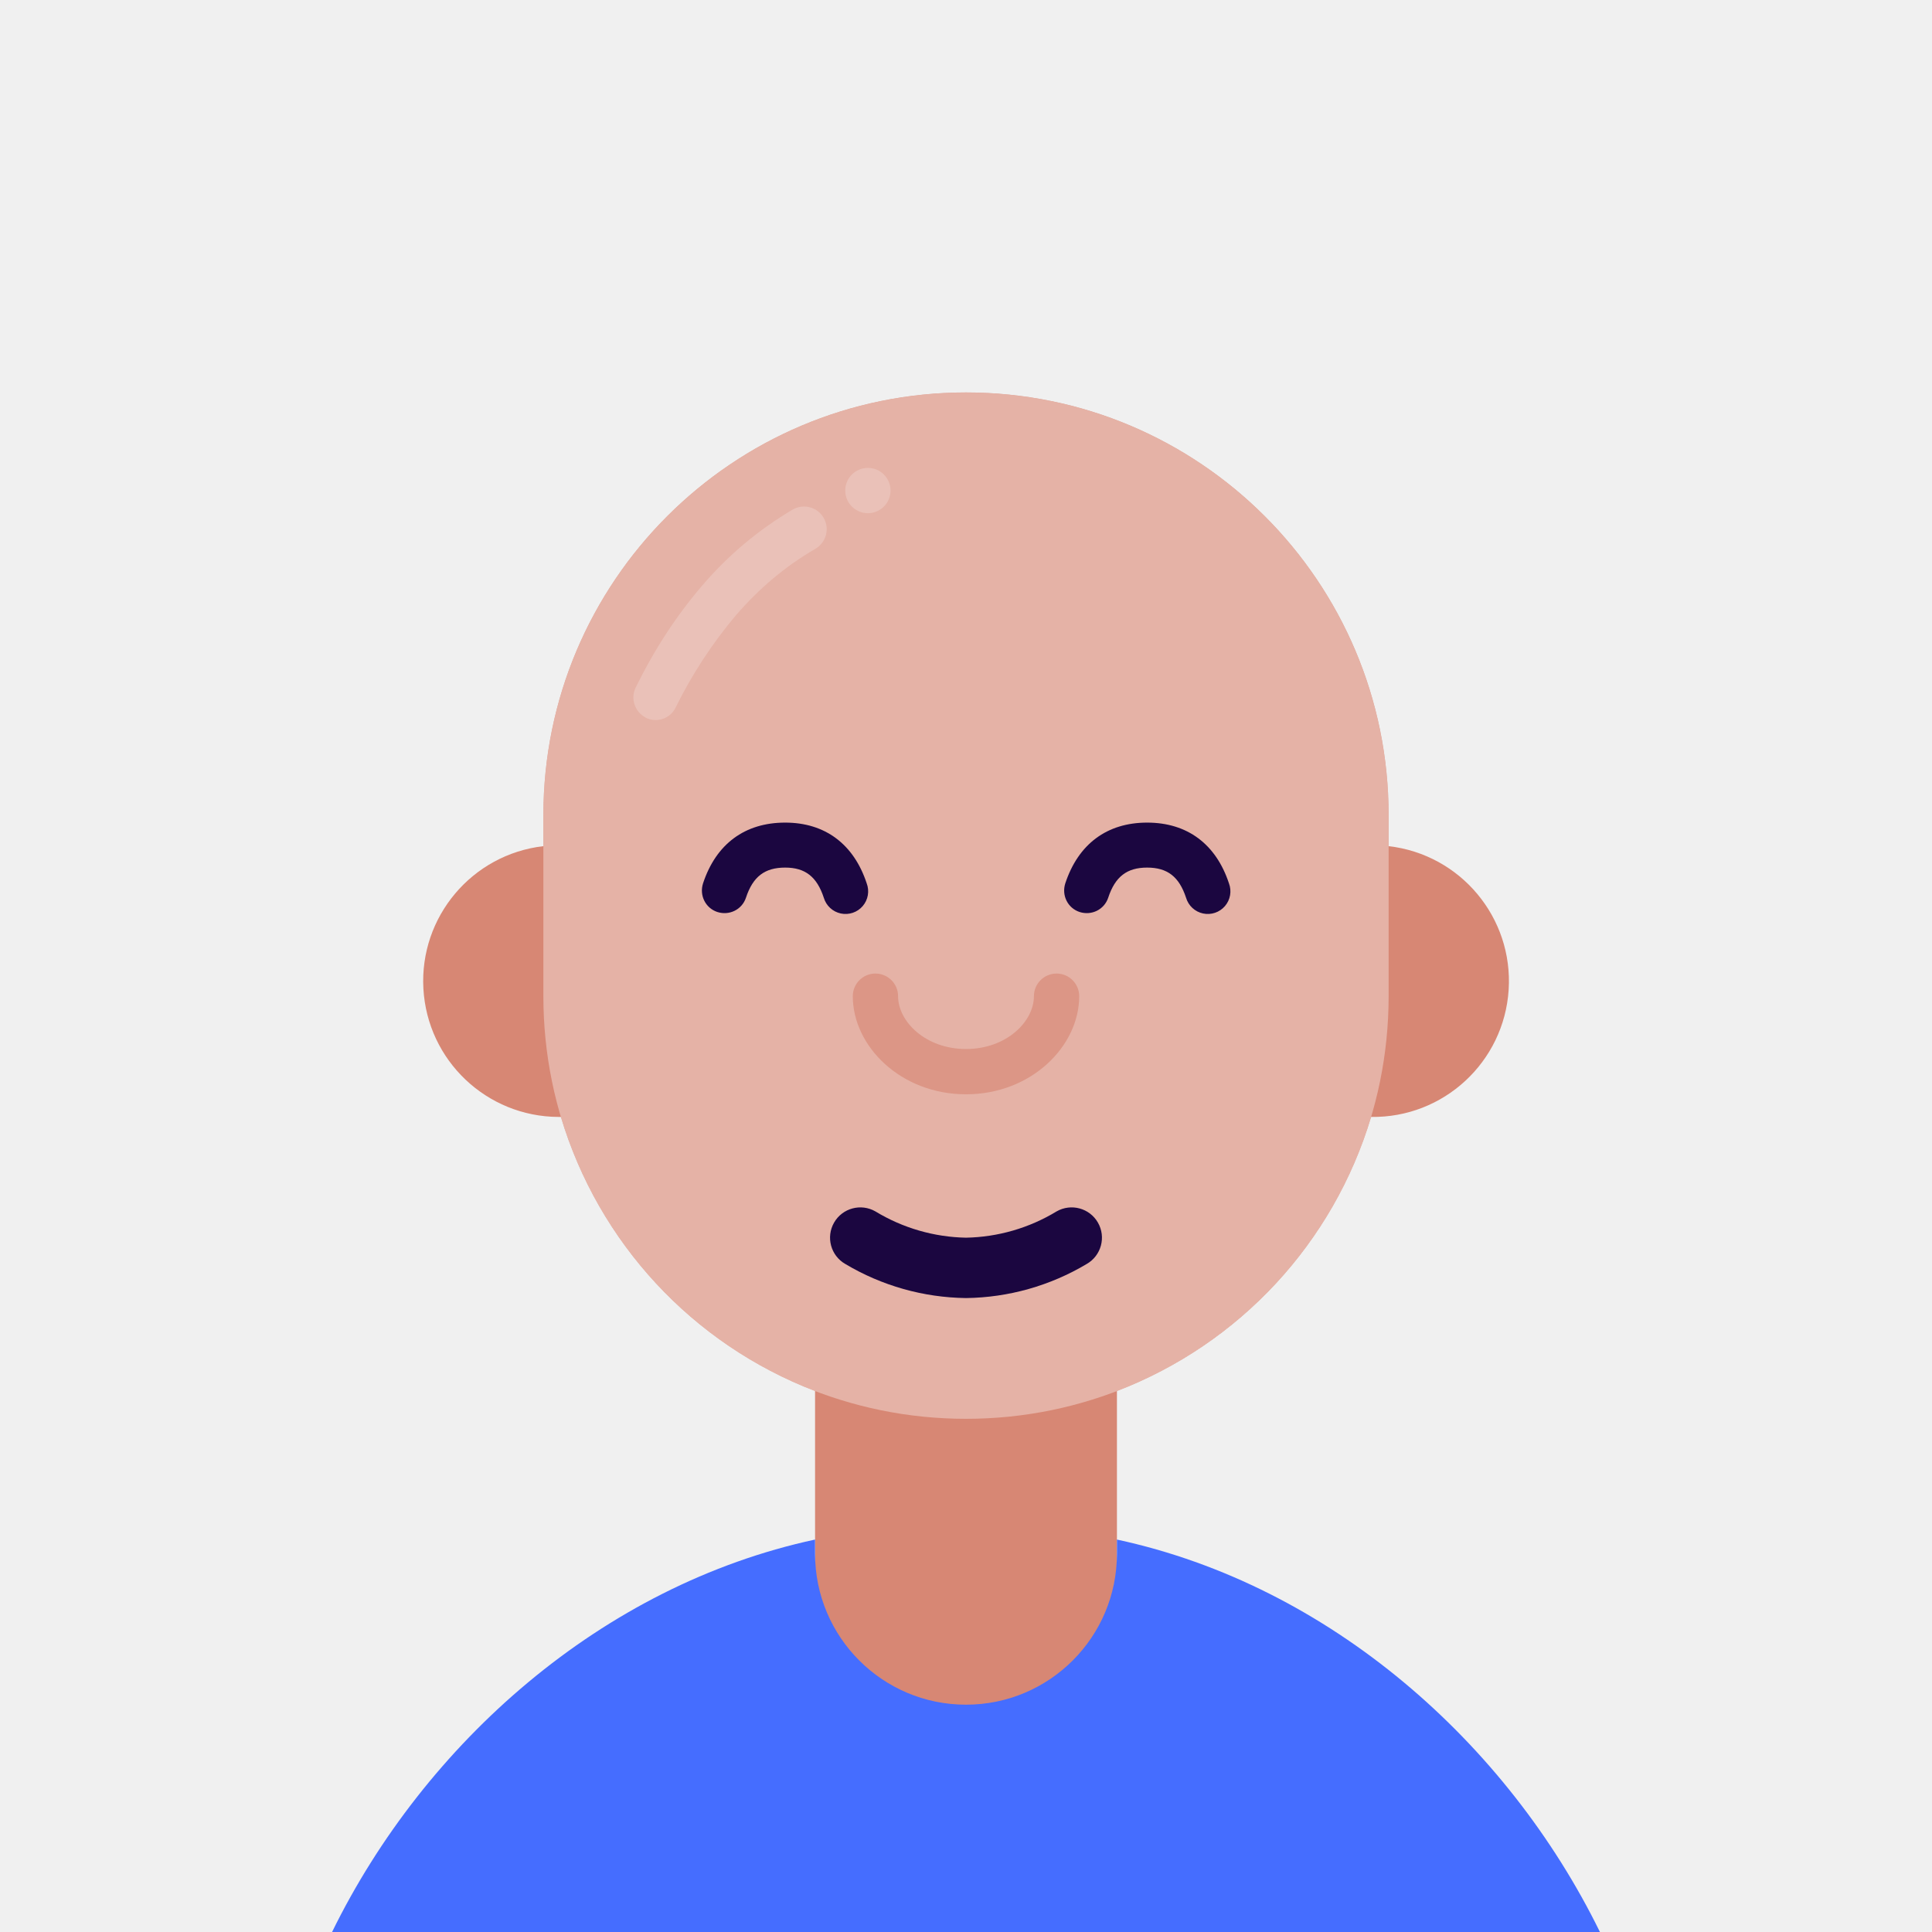
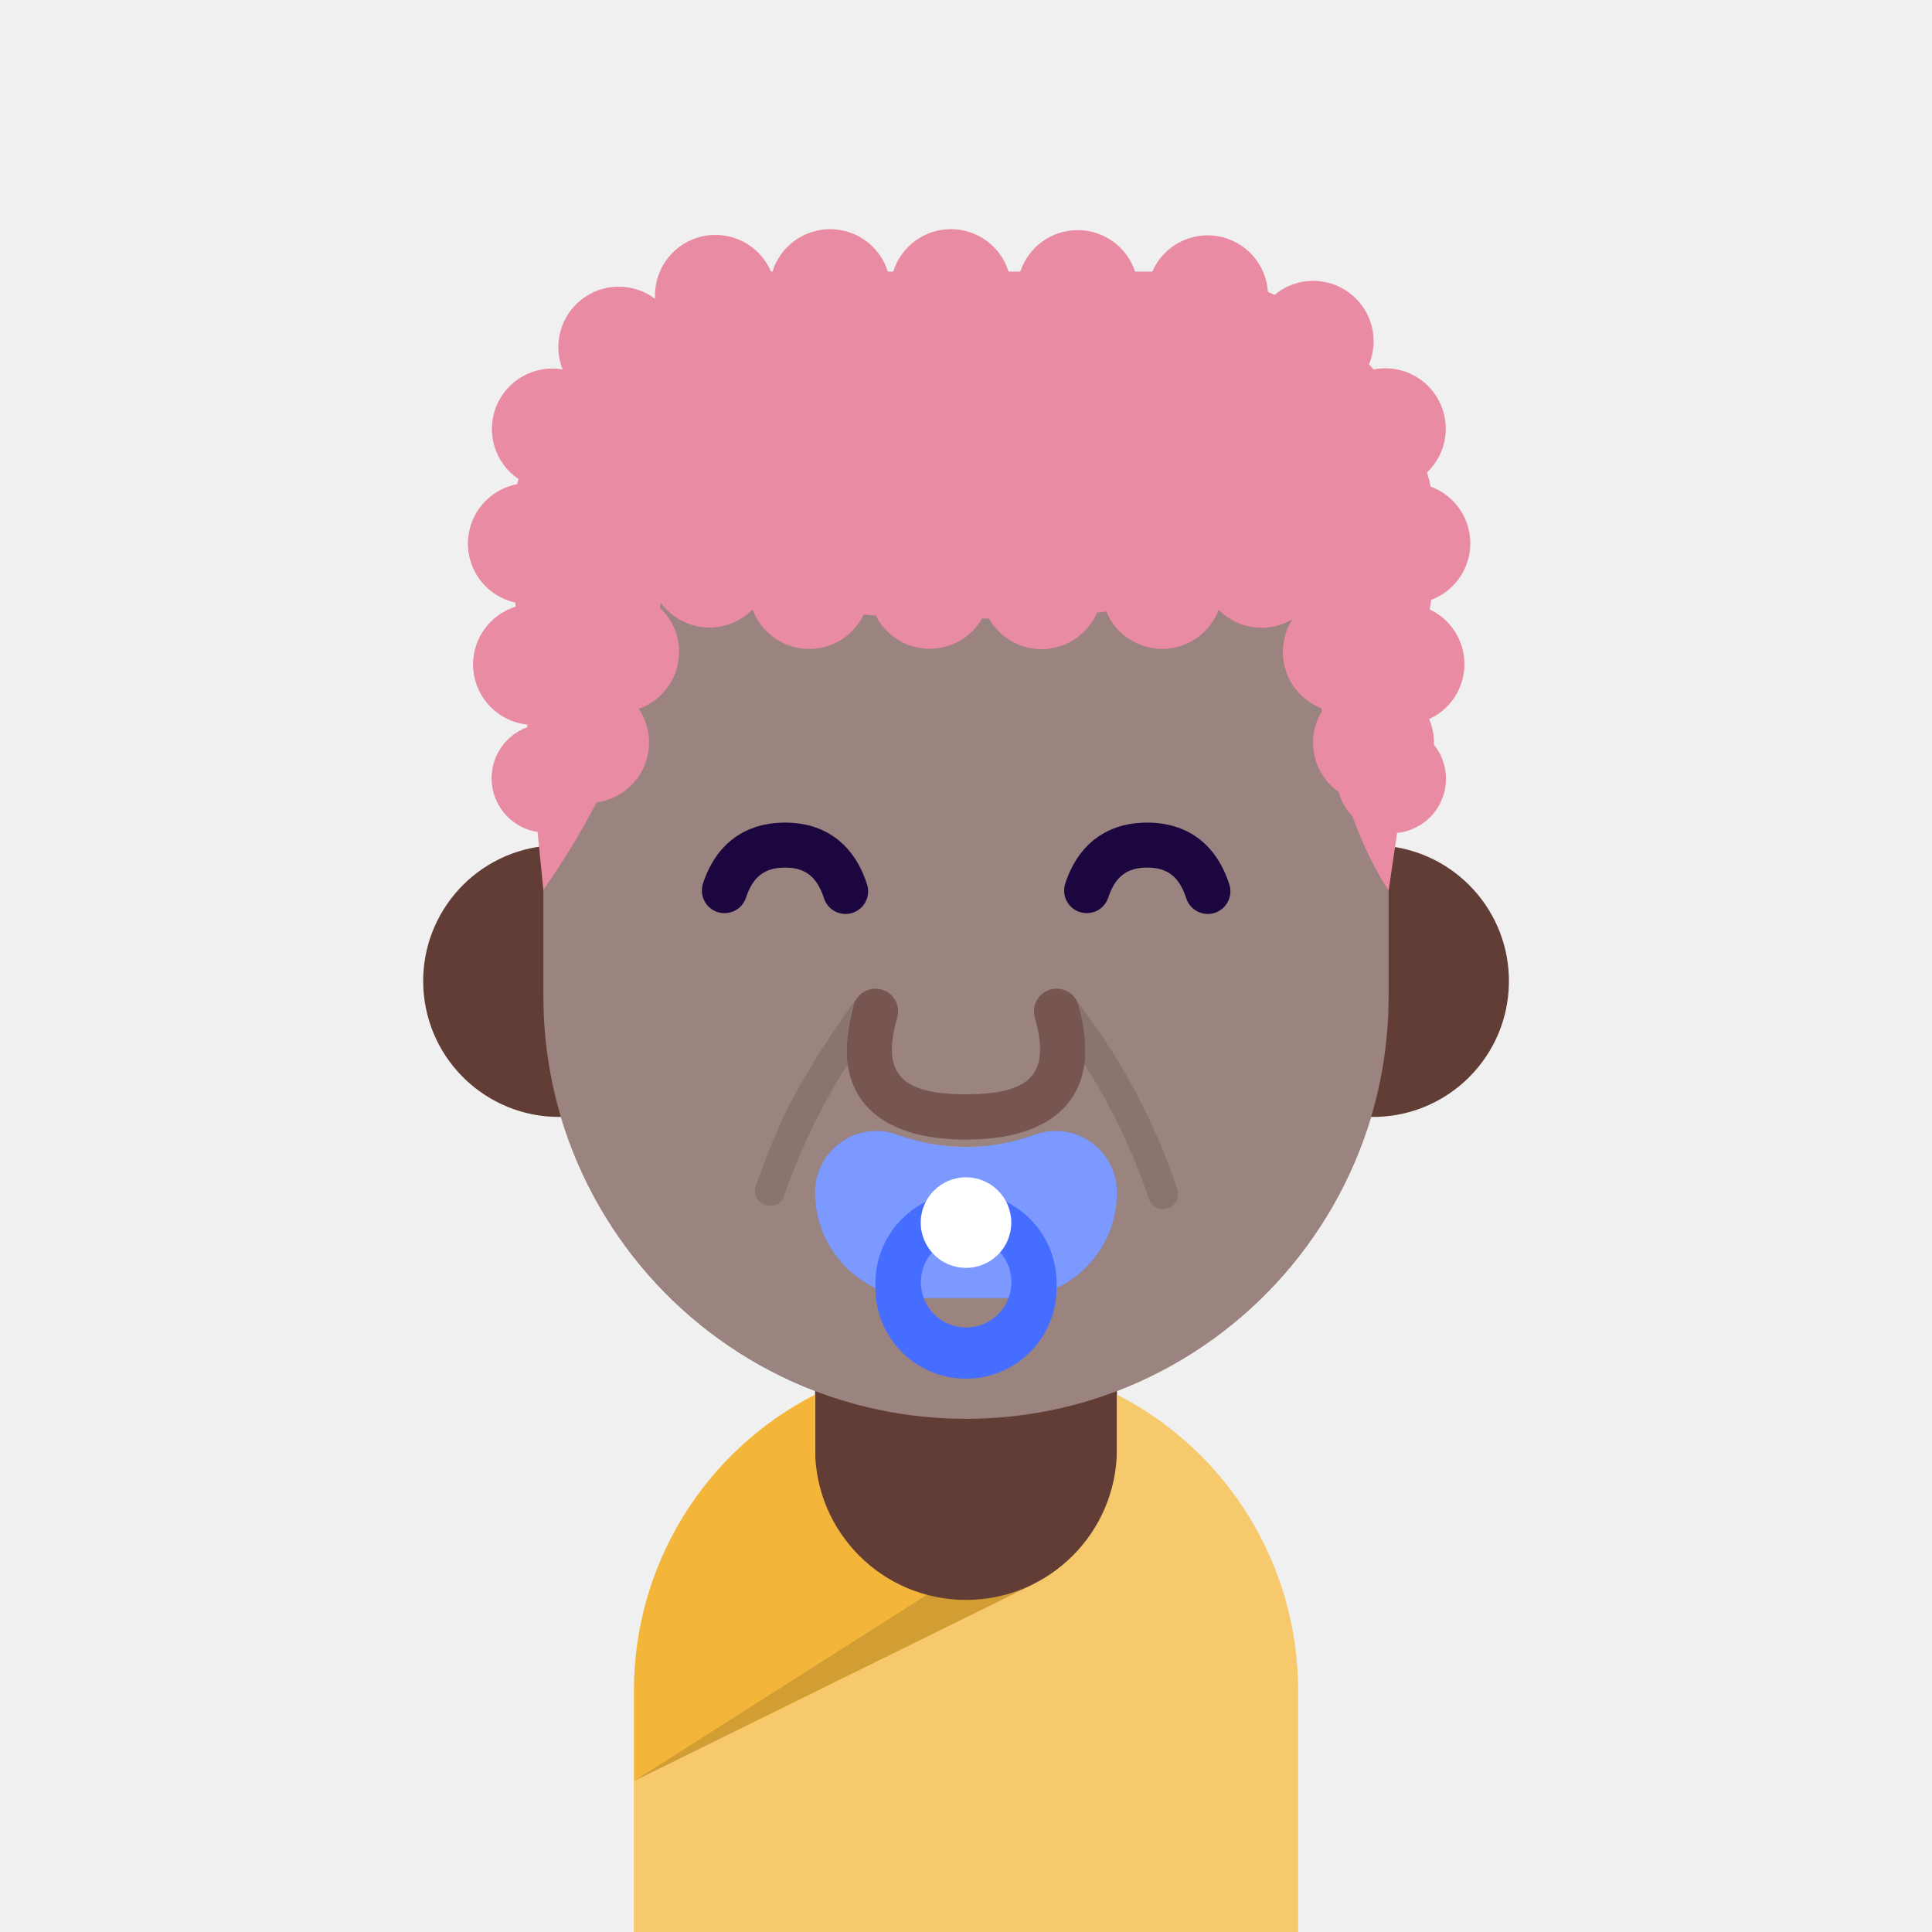
<svg xmlns="http://www.w3.org/2000/svg" viewBox="0 0 64 64" fill="none" shape-rendering="auto" width="96" height="96">
  <mask id="viewboxMask">
    <rect width="64" height="64" rx="0" ry="0" x="0" y="0" fill="#fff" />
  </mask>
  <g mask="url(#viewboxMask)">
-     <path d="M37 46.08V52a5 5 0 0 1-10 0v-5.92A14.04 14.04 0 0 1 18.58 37h-.08a4.5 4.5 0 0 1-.5-8.97V27a14 14 0 1 1 28 0v1.03a4.5 4.5 0 0 1-.58 8.97A14.04 14.04 0 0 1 37 46.08Z" fill="#d78774" />
+     <path d="M37 46.08V52a5 5 0 0 1-10 0v-5.92A14.04 14.04 0 0 1 18.58 37h-.08a4.5 4.5 0 0 1-.5-8.97V27a14 14 0 1 1 28 0v1.03a4.5 4.5 0 0 1-.58 8.97A14.04 14.04 0 0 1 37 46.08Z" fill="#623d36" />
    <mask id="personas-a" style="mask-type:luminance" maskUnits="userSpaceOnUse" x="14" y="13" width="36" height="44">
      <path d="M37 46.08V52a5 5 0 0 1-10 0v-5.92A14.04 14.04 0 0 1 18.58 37h-.08a4.5 4.5 0 0 1-.5-8.97V27a14 14 0 1 1 28 0v1.03a4.5 4.5 0 0 1-.58 8.97A14.04 14.04 0 0 1 37 46.08Z" fill="#fff" />
    </mask>
    <g mask="url(#personas-a)">
      <path d="M32 13a14 14 0 0 1 14 14v6a14 14 0 1 1-28 0v-6a14 14 0 0 1 14-14Z" fill="#fff" style="mix-blend-mode:overlay" opacity=".36" />
    </g>
    <g transform="translate(20 24)">
      <path d="M3.76 6.21c.4.13.82-.08.95-.47.23-.7.62-1 1.3-1 .66 0 1.05.3 1.28 1a.75.75 0 1 0 1.42-.48c-.43-1.3-1.38-2.01-2.7-2.01-1.34 0-2.29.71-2.72 2.01-.13.4.08.82.47.95ZM15.76 6.21c.4.13.82-.08.95-.47.23-.7.62-1 1.29-1s1.06.3 1.29 1a.75.75 0 1 0 1.42-.48c-.43-1.3-1.38-2.01-2.71-2.01s-2.28.71-2.71 2.01c-.13.4.08.82.47.95Z" fill="#1B0640" />
    </g>
    <g transform="translate(2 2)">
-       <path d="M26.75 15a.75.75 0 1 0 0-1.5.75.75 0 0 0 0 1.5ZM19.38 21.77c.37.19.82.04 1-.33a15.05 15.05 0 0 1 2-3.06c.76-.88 1.63-1.62 2.63-2.2a.75.75 0 0 0-.75-1.3 11.86 11.86 0 0 0-3 2.52c-.85.99-1.58 2.11-2.2 3.37a.75.75 0 0 0 .33 1Z" style="mix-blend-mode:overlay" opacity=".2" fill="#fff" />
+       <path d="M31.8 7a2 2 0 0 1 3.8 0h.57a2 2 0 0 1 3.83.67l.22.1a2 2 0 0 1 3.13 2.3l.15.17a2 2 0 0 1 1.77 3.41c.05.16.09.31.12.47a2 2 0 0 1 .02 3.75l-.05.32a2 2 0 0 1-.02 3.63 2 2 0 0 1 .16.85 1.8 1.8 0 0 1-1.22 2.92L44 27.5c-.44-.66-.84-1.48-1.2-2.46a1.8 1.8 0 0 1-.45-.8 2 2 0 0 1-.56-2.68l-.02-.1a2 2 0 0 1-.96-2.94 2 2 0 0 1-2.44-.32 2 2 0 0 1-3.72.06l-.31.03a2 2 0 0 1-3.58.2h-.23a2 2 0 0 1-3.52-.1l-.4-.03a2 2 0 0 1-3.68-.17 2 2 0 0 1-3.04-.22l-.03.16a2 2 0 0 1-.7 3.35 2 2 0 0 1-1.4 3.1c-.5.97-1.09 1.94-1.76 2.9l-.19-1.92a1.8 1.8 0 0 1-.34-3.47V22a2 2 0 0 1-.39-3.9l-.01-.14a2 2 0 0 1 .07-3.92c0-.06.02-.12.04-.17a2 2 0 0 1 1.46-3.63A2 2 0 0 1 19.7 7.9v-.1a2 2 0 0 1 3.84-.8h.05a2 2 0 0 1 3.82 0h.18a2 2 0 0 1 3.82 0h.38Z" fill="#e16381" />
+       <mask id="hairCurlyHighTop-a" style="mask-type:luminance" maskUnits="userSpaceOnUse" x="13" y="5" width="34" height="23">
+         <path d="M31.8 7a2 2 0 0 1 3.8 0h.57a2 2 0 0 1 3.83.67l.22.1a2 2 0 0 1 3.13 2.3l.15.17a2 2 0 0 1 1.77 3.41c.05.16.09.31.12.47a2 2 0 0 1 .02 3.75l-.05.32a2 2 0 0 1-.02 3.63 2 2 0 0 1 .16.85 1.8 1.8 0 0 1-1.22 2.92L44 27.5c-.44-.66-.84-1.48-1.2-2.46a1.8 1.8 0 0 1-.45-.8 2 2 0 0 1-.56-2.68l-.02-.1a2 2 0 0 1-.96-2.94 2 2 0 0 1-2.44-.32 2 2 0 0 1-3.72.06l-.31.03a2 2 0 0 1-3.58.2h-.23a2 2 0 0 1-3.52-.1l-.4-.03a2 2 0 0 1-3.68-.17 2 2 0 0 1-3.04-.22l-.03.16a2 2 0 0 1-.7 3.35 2 2 0 0 1-1.4 3.1c-.5.97-1.09 1.94-1.76 2.9l-.19-1.92a1.8 1.8 0 0 1-.34-3.47V22a2 2 0 0 1-.39-3.9l-.01-.14a2 2 0 0 1 .07-3.92c0-.06.02-.12.04-.17a2 2 0 0 1 1.46-3.63A2 2 0 0 1 19.7 7.9v-.1a2 2 0 0 1 3.84-.8h.05a2 2 0 0 1 3.82 0h.18a2 2 0 0 1 3.82 0h.38Z" fill="#fff" />
+       </mask>
+       <g mask="url(#hairCurlyHighTop-a)">
+         <path fill="#fff" d="M13 5h34v23H13z" style="mix-blend-mode:overlay" opacity=".26" />
+       </g>
    </g>
    <g transform="translate(11 44)">
-       <path d="M16 7v.47a5 5 0 1 0 10 0V7c7.06 1.52 12.93 6.74 16 13H0C3.07 13.74 8.94 8.52 16 7Z" fill="#456dff" />
+       <path d="M32 20H10v-8a11 11 0 0 1 6-9.8V4a5 5 0 0 0 10 0V2.2a11 11 0 0 1 6 9.8v8Z" fill="#f3b63a" />
+       <mask id="bodySmall-a" style="mask-type:luminance" maskUnits="userSpaceOnUse" x="10" y="2" width="22" height="18">
+         <path d="M32 20H10v-8a11 11 0 0 1 6-9.8V4a5 5 0 0 0 10 0V2.2a11 11 0 0 1 6 9.8v8Z" fill="#fff" />
+       </mask>
+       <g mask="url(#bodySmall-a)">
+         <path opacity=".14" d="M20.62 8.25 22 8l1.2.5L10 15l10.62-6.75Z" fill="#000" />
+         <path d="M21 1h11v47H10V15l13.34-6.58L21 1Z" fill="#fff" style="mix-blend-mode:overlay" opacity=".26" />
+       </g>
    </g>
    <g transform="translate(23 36)">
-       <path d="M5 5.87a1 1 0 1 1 1-1.74A6 6 0 0 0 9 5a6 6 0 0 0 3-.87 1 1 0 1 1 1 1.74A8 8 0 0 1 9 7a8 8 0 0 1-4-1.13Z" fill="#1B0640" />
+       <path fill-rule="evenodd" clip-rule="evenodd" d="M9 2c-.76 0-1.51-.14-2.27-.41A2.03 2.03 0 0 0 4 3.5c0 1.4.82 2.6 2 3.17a3 3 0 0 0 6 0 3.5 3.5 0 0 0 2-3.17 2.03 2.03 0 0 0-2.73-1.91C10.51 1.86 9.76 2 9 2ZM7.59 7h2.82A1.5 1.5 0 0 1 7.6 7Z" fill="#456DFF" />
+       <path fill-rule="evenodd" clip-rule="evenodd" d="M12 6.5v.17a3.5 3.5 0 0 0 2-3.17 2.03 2.03 0 0 0-2.73-1.91 6.61 6.61 0 0 1-4.54 0A2.03 2.03 0 0 0 4 3.5c0 1.4.82 2.6 2 3.17V6.5a3 3 0 1 1 6 0ZM7.59 7h2.82A1.5 1.5 0 1 0 7.6 7Z" fill="#fff" fill-opacity=".3" style="mix-blend-mode:lighten" />
+       <circle cx="9" cy="4.5" r="1.5" fill="#fff" />
    </g>
    <g transform="translate(24 28)">
-       <path d="M4.25 5a.75.75 0 0 1 1.5 0c0 .84.91 1.75 2.25 1.75 1.34 0 2.25-.91 2.25-1.75a.75.75 0 0 1 1.5 0c0 1.66-1.59 3.25-3.75 3.25S4.25 6.66 4.25 5Z" fill="#000" style="mix-blend-mode:overlay" opacity=".36" />
+       <path opacity=".12" fill-rule="evenodd" clip-rule="evenodd" d="M11.72 5.3c.21.73.27 1.38.2 1.95a20.24 20.24 0 0 1 2.12 4.41.5.5 0 1 0 .94-.32 21.23 21.23 0 0 0-3.4-6.3c.07.07.11.16.14.25Zm-7.44 0a.75.75 0 0 1 .11-.24 28.75 28.75 0 0 0-2.07 3.22c-.48.89-.9 1.9-1.3 3.06a.5.5 0 0 0 .94.32 20.24 20.24 0 0 1 2.12-4.4 4.77 4.77 0 0 1 .19-1.97Z" fill="#000" />
+       <path d="M5.2 4.78a.75.75 0 0 0-.92.51c-.21.75-.27 1.4-.2 1.97.23 1.6 1.6 2.49 3.92 2.49 2.33 0 3.7-.89 3.92-2.5.07-.57.01-1.22-.2-1.96a.75.75 0 1 0-1.44.42c.52 1.83-.09 2.54-2.28 2.54-2.2 0-2.8-.71-2.28-2.54a.75.75 0 0 0-.51-.93Z" fill="#000" style="mix-blend-mode:overlay" opacity=".36" />
    </g>
    <g transform="translate(14 26)" />
  </g>
</svg>
